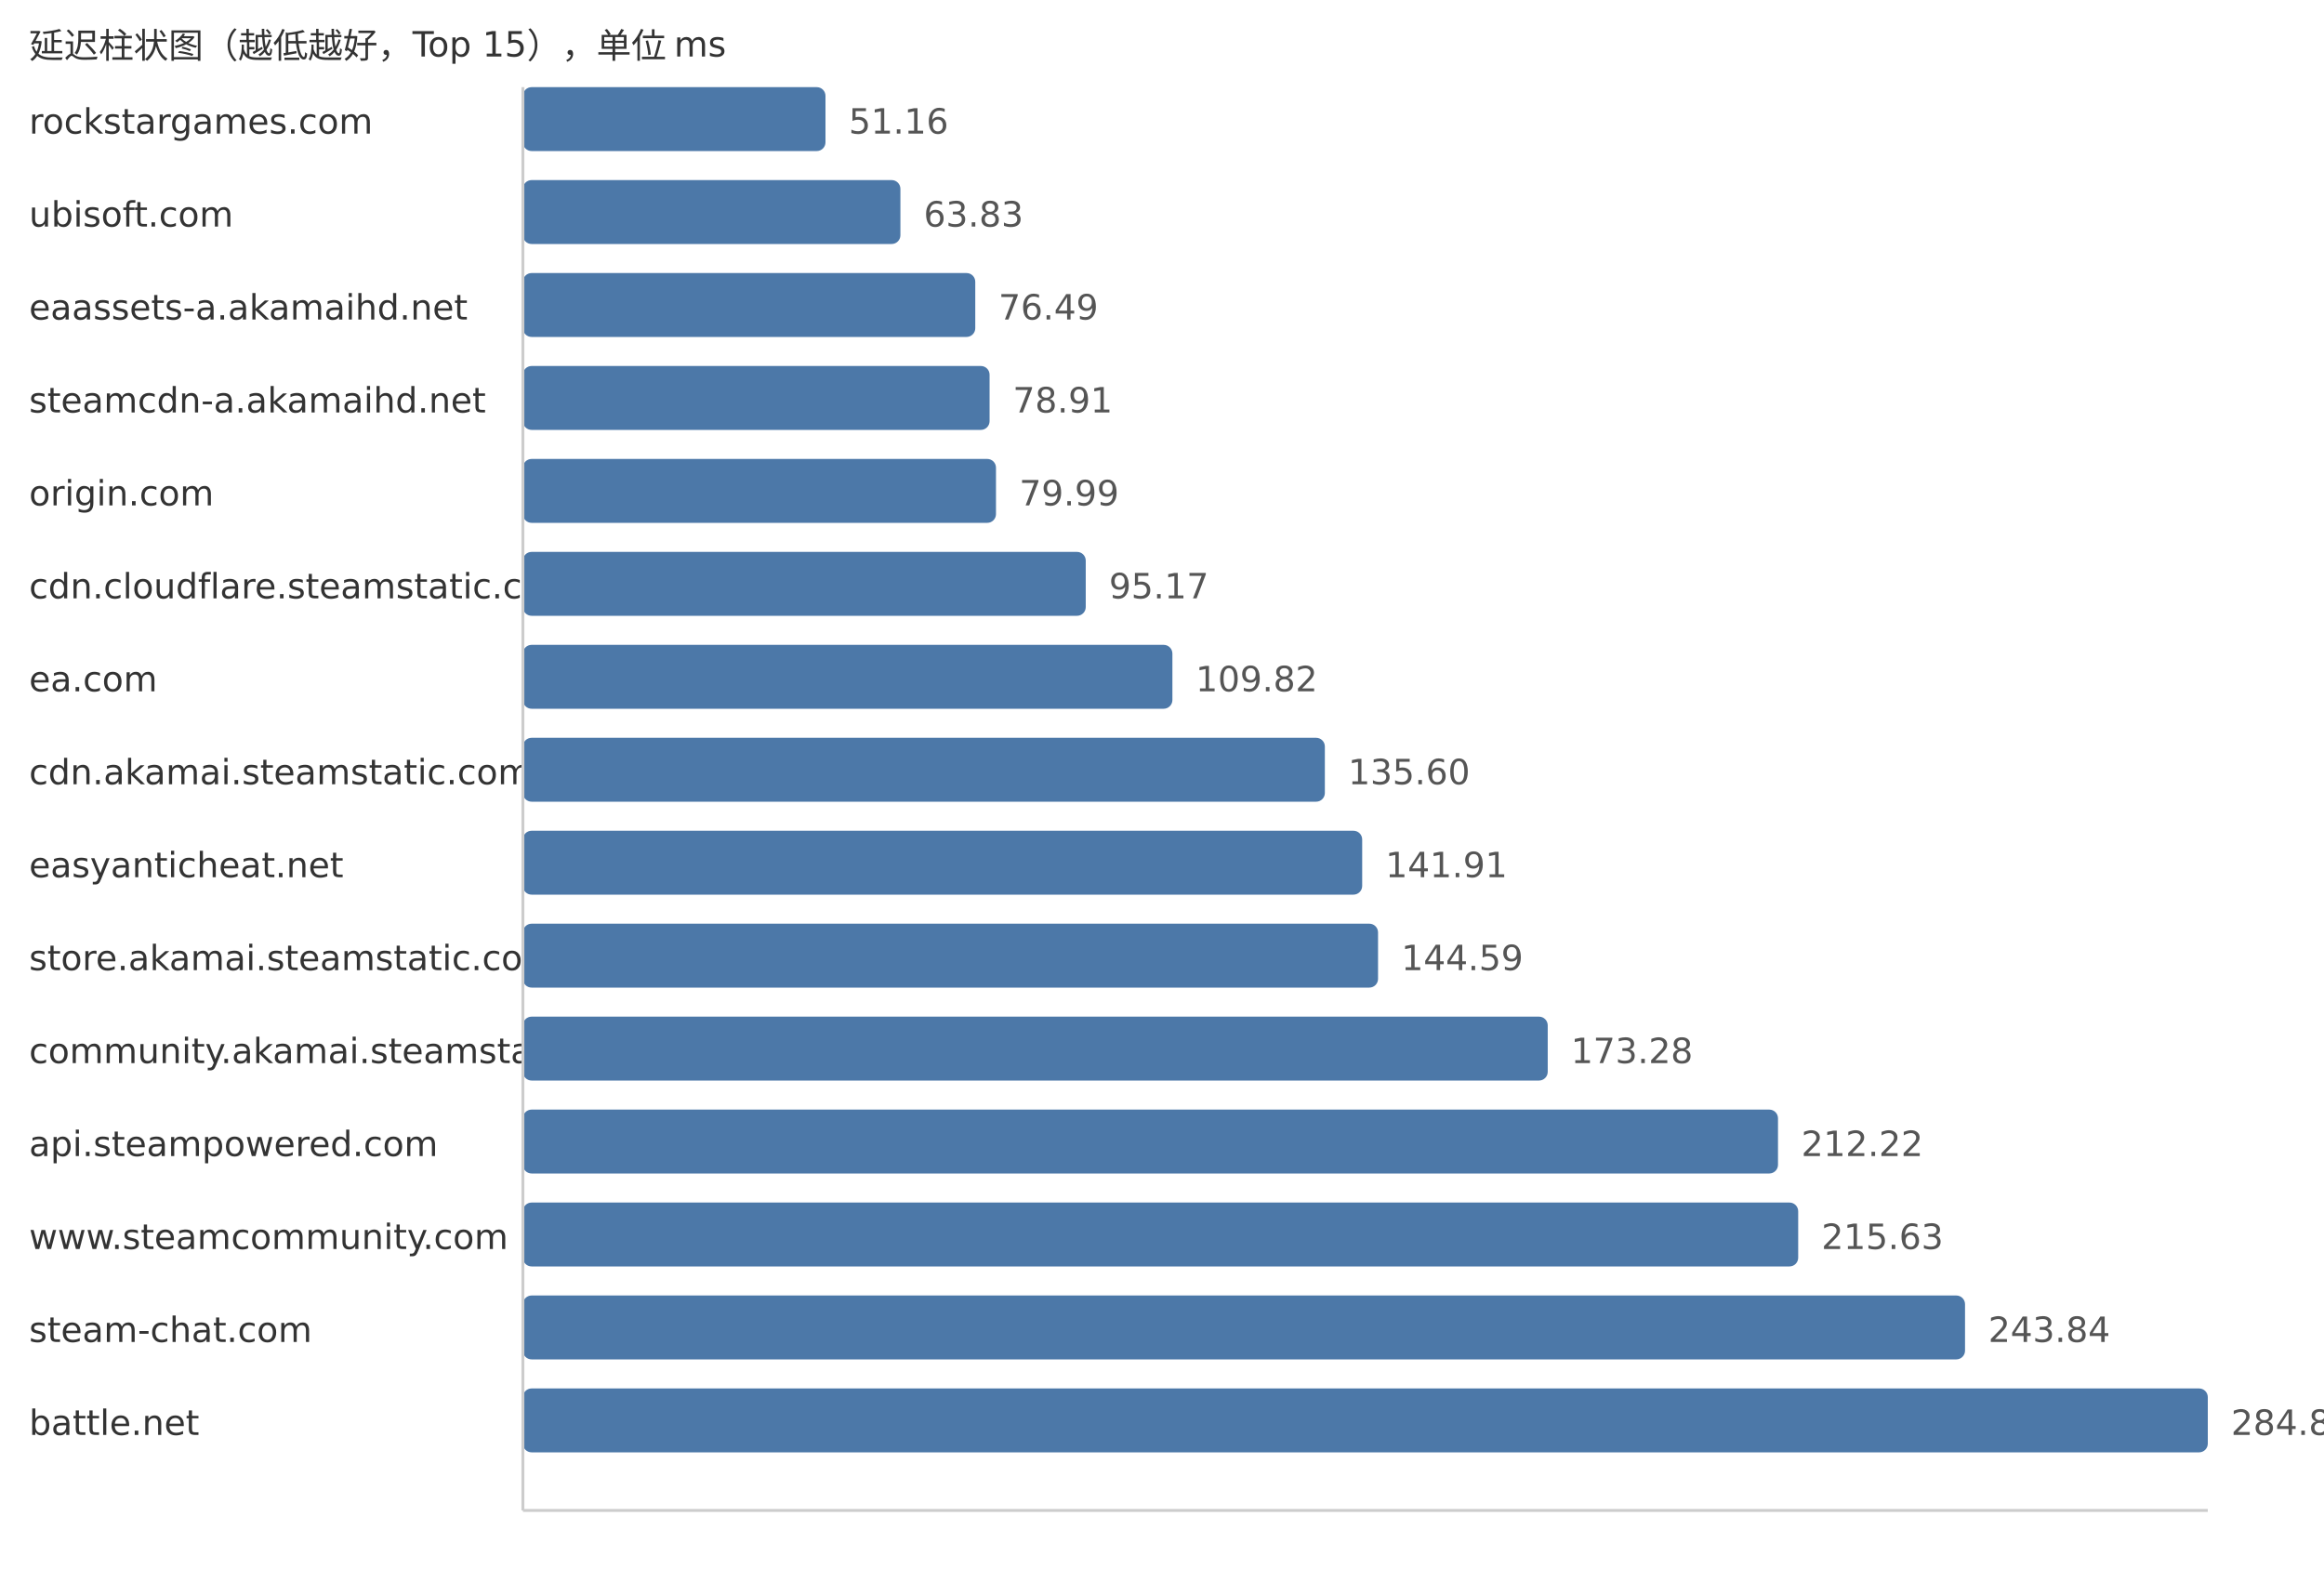
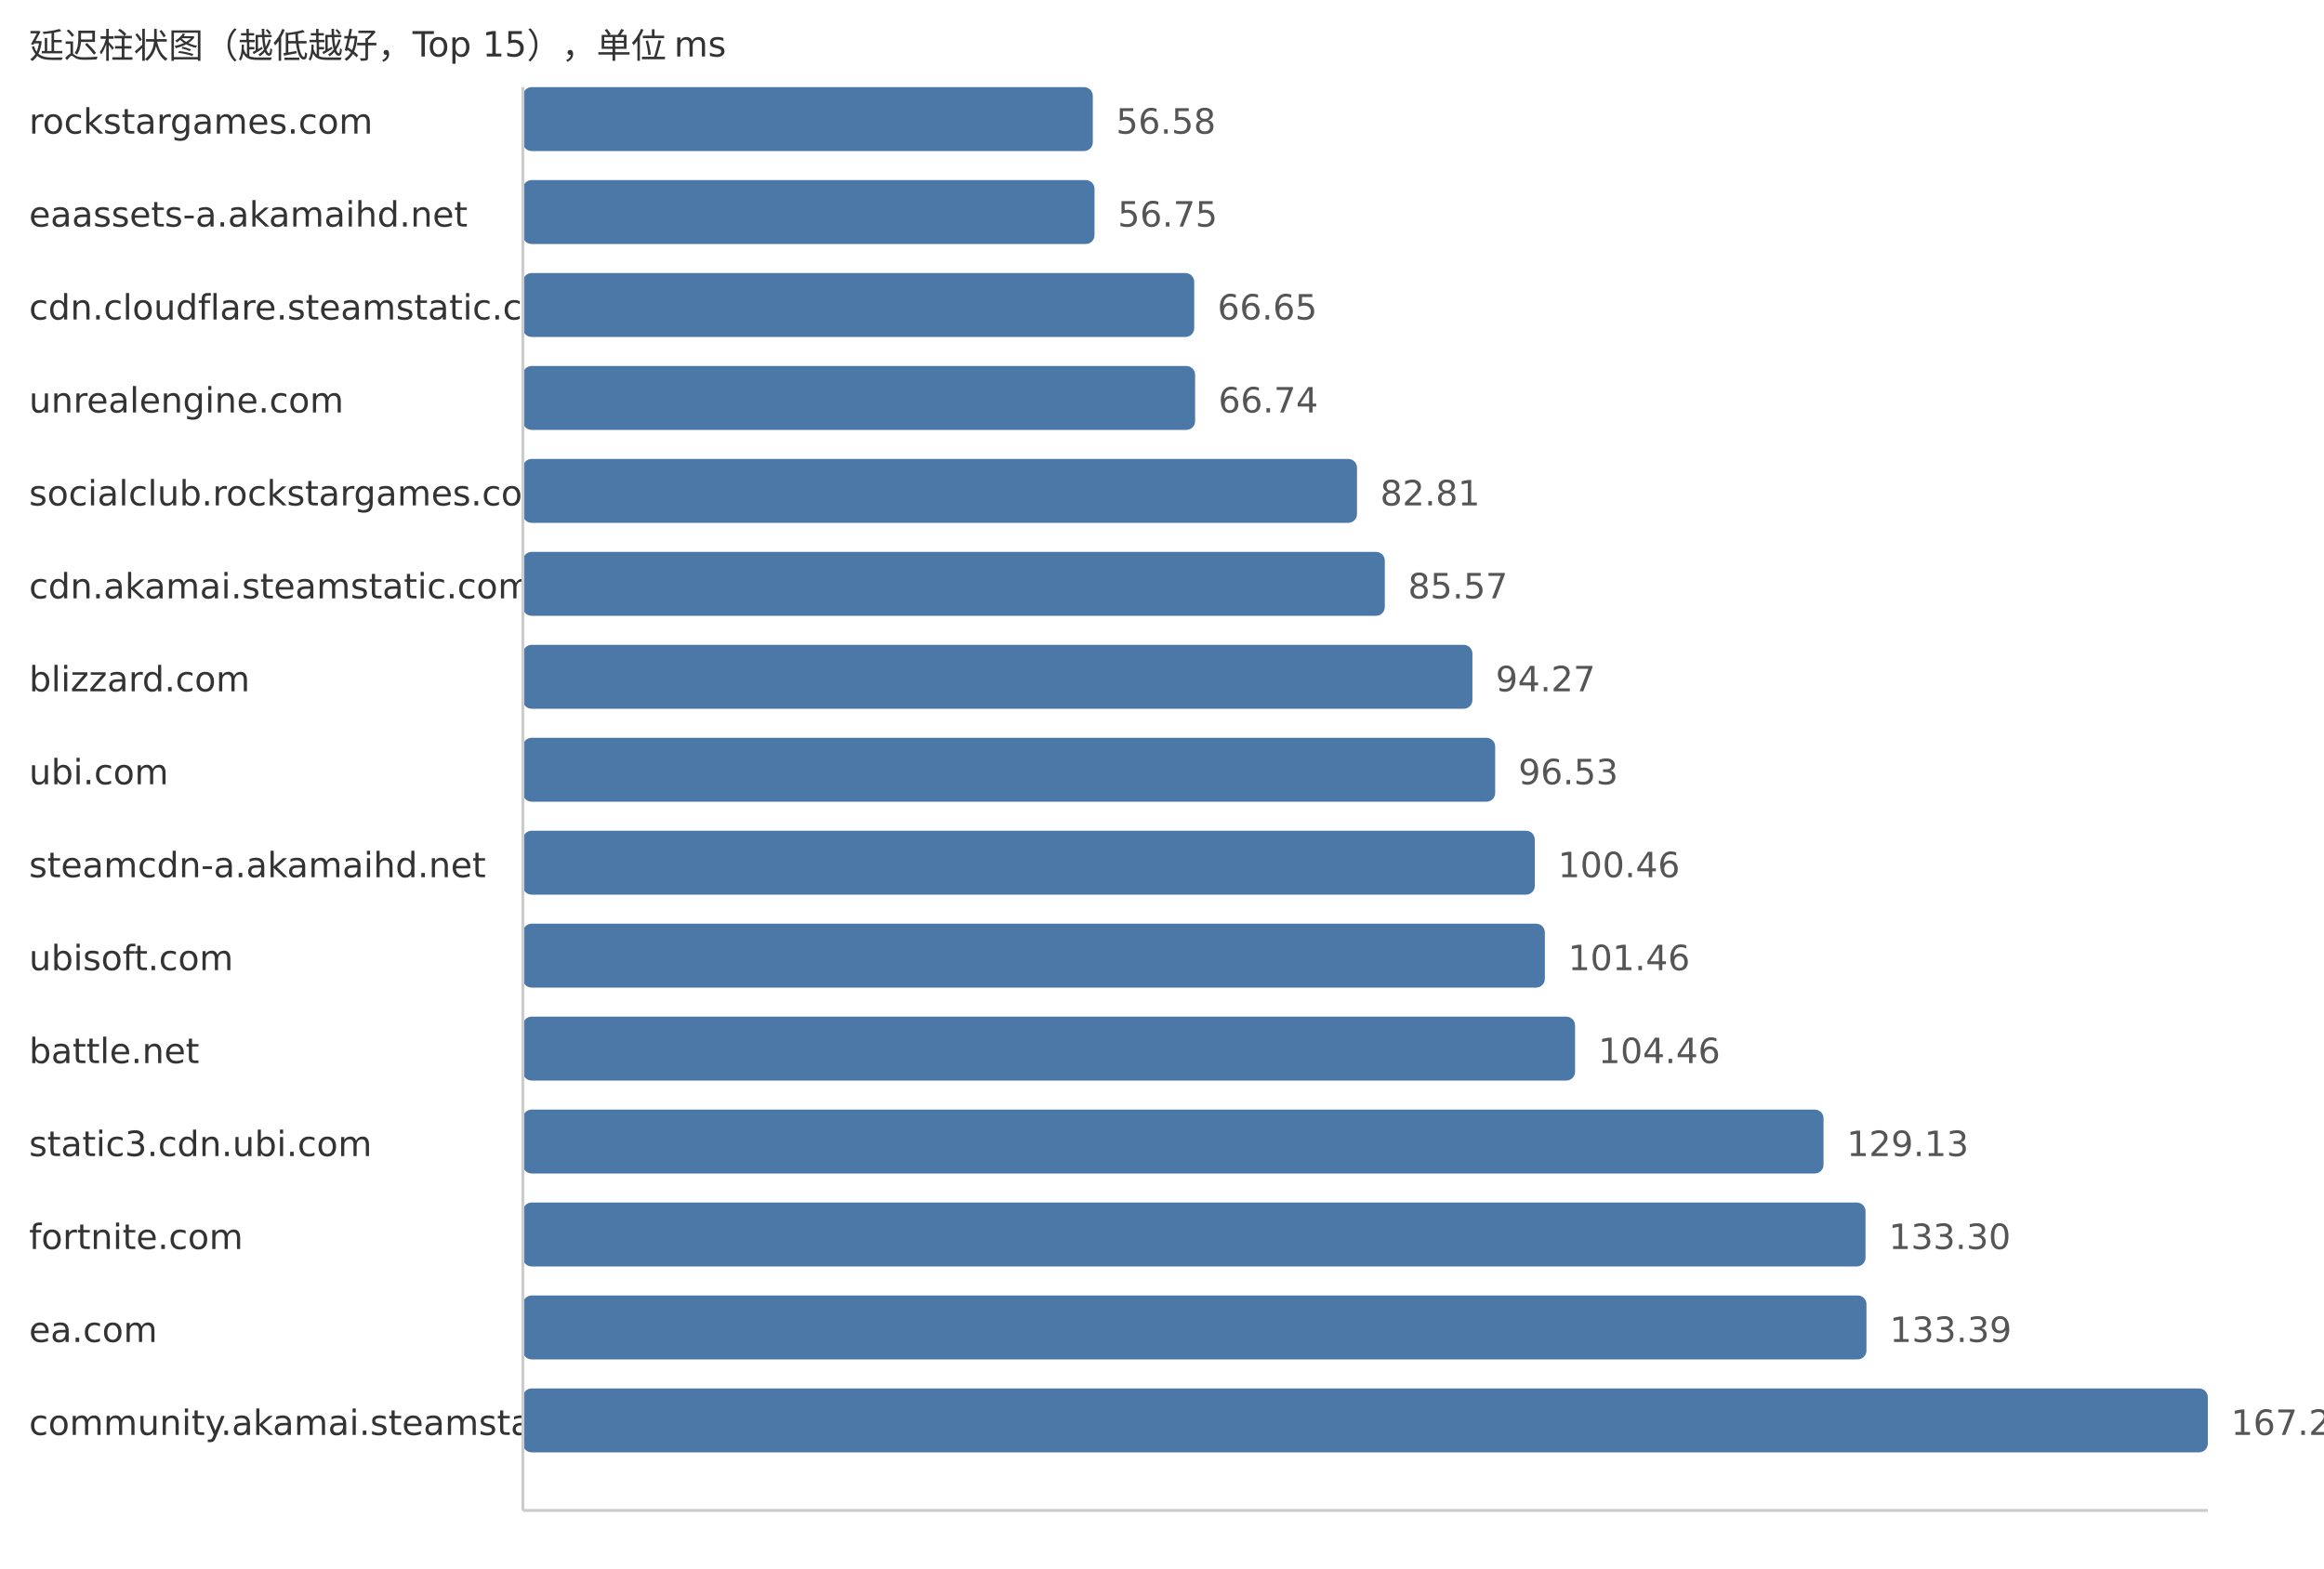
<svg xmlns="http://www.w3.org/2000/svg" width="800" height="540">
  <style> .label{font-family:DejaVu Sans,Verdana,Geneva,sans-serif;font-size:12px;fill:#333} .value{font-family:DejaVu Sans,Verdana,Geneva,sans-serif;font-size:12px;fill:#555} </style>
  <text x="10" y="20" class="label">延迟柱状图（越低越好，Top 15），单位 ms</text>
  <text x="10" y="46" class="label">rockstargames.com</text>
-   <rect x="180" y="30" width="104.16" height="22" fill="#4c78a8" rx="3" />
-   <text x="292.16" y="46" class="value">51.16</text>
-   <text x="10" y="78" class="label">ubisoft.com</text>
-   <rect x="180" y="62" width="129.95" height="22" fill="#4c78a8" rx="3" />
-   <text x="317.95" y="78" class="value">63.83</text>
-   <text x="10" y="110" class="label">eaassets-a.akamaihd.net</text>
-   <rect x="180" y="94" width="155.72" height="22" fill="#4c78a8" rx="3" />
-   <text x="343.72" y="110" class="value">76.49</text>
-   <text x="10" y="142" class="label">steamcdn-a.akamaihd.net</text>
-   <rect x="180" y="126" width="160.65" height="22" fill="#4c78a8" rx="3" />
-   <text x="348.65" y="142" class="value">78.91</text>
-   <text x="10" y="174" class="label">origin.com</text>
-   <rect x="180" y="158" width="162.85" height="22" fill="#4c78a8" rx="3" />
-   <text x="350.85" y="174" class="value">79.99</text>
-   <text x="10" y="206" class="label">cdn.cloudflare.steamstatic.com</text>
-   <rect x="180" y="190" width="193.75" height="22" fill="#4c78a8" rx="3" />
-   <text x="381.75" y="206" class="value">95.17</text>
-   <text x="10" y="238" class="label">ea.com</text>
-   <rect x="180" y="222" width="223.58" height="22" fill="#4c78a8" rx="3" />
-   <text x="411.58" y="238" class="value">109.82</text>
-   <text x="10" y="270" class="label">cdn.akamai.steamstatic.com</text>
-   <rect x="180" y="254" width="276.06" height="22" fill="#4c78a8" rx="3" />
-   <text x="464.06" y="270" class="value">135.60</text>
-   <text x="10" y="302" class="label">easyanticheat.net</text>
-   <rect x="180" y="286" width="288.91" height="22" fill="#4c78a8" rx="3" />
-   <text x="476.91" y="302" class="value">141.91</text>
-   <text x="10" y="334" class="label">store.akamai.steamstatic.com</text>
-   <rect x="180" y="318" width="294.37" height="22" fill="#4c78a8" rx="3" />
-   <text x="482.37" y="334" class="value">144.59</text>
-   <text x="10" y="366" class="label">community.akamai.steamstatic.com</text>
-   <rect x="180" y="350" width="352.78" height="22" fill="#4c78a8" rx="3" />
-   <text x="540.78" y="366" class="value">173.28</text>
-   <text x="10" y="398" class="label">api.steampowered.com</text>
-   <rect x="180" y="382" width="432.05" height="22" fill="#4c78a8" rx="3" />
-   <text x="620.05" y="398" class="value">212.22</text>
-   <text x="10" y="430" class="label">www.steamcommunity.com</text>
-   <rect x="180" y="414" width="439.0" height="22" fill="#4c78a8" rx="3" />
-   <text x="627.0" y="430" class="value">215.63</text>
-   <text x="10" y="462" class="label">steam-chat.com</text>
-   <rect x="180" y="446" width="496.43" height="22" fill="#4c78a8" rx="3" />
-   <text x="684.43" y="462" class="value">243.84</text>
-   <text x="10" y="494" class="label">battle.net</text>
+   <rect x="180" y="30" width="196.18" height="22" fill="#4c78a8" rx="3" />
+   <text x="384.18" y="46" class="value">56.58</text>
+   <text x="10" y="78" class="label">eaassets-a.akamaihd.net</text>
+   <rect x="180" y="62" width="196.77" height="22" fill="#4c78a8" rx="3" />
+   <text x="384.77" y="78" class="value">56.75</text>
+   <text x="10" y="110" class="label">cdn.cloudflare.steamstatic.com</text>
+   <rect x="180" y="94" width="231.09" height="22" fill="#4c78a8" rx="3" />
+   <text x="419.09" y="110" class="value">66.65</text>
+   <text x="10" y="142" class="label">unrealengine.com</text>
+   <rect x="180" y="126" width="231.4" height="22" fill="#4c78a8" rx="3" />
+   <text x="419.4" y="142" class="value">66.74</text>
+   <text x="10" y="174" class="label">socialclub.rockstargames.com</text>
+   <rect x="180" y="158" width="287.12" height="22" fill="#4c78a8" rx="3" />
+   <text x="475.12" y="174" class="value">82.81</text>
+   <text x="10" y="206" class="label">cdn.akamai.steamstatic.com</text>
+   <rect x="180" y="190" width="296.69" height="22" fill="#4c78a8" rx="3" />
+   <text x="484.69" y="206" class="value">85.57</text>
+   <text x="10" y="238" class="label">blizzard.com</text>
+   <rect x="180" y="222" width="326.86" height="22" fill="#4c78a8" rx="3" />
+   <text x="514.86" y="238" class="value">94.27</text>
+   <text x="10" y="270" class="label">ubi.com</text>
+   <rect x="180" y="254" width="334.69" height="22" fill="#4c78a8" rx="3" />
+   <text x="522.69" y="270" class="value">96.53</text>
+   <text x="10" y="302" class="label">steamcdn-a.akamaihd.net</text>
+   <rect x="180" y="286" width="348.32" height="22" fill="#4c78a8" rx="3" />
+   <text x="536.32" y="302" class="value">100.46</text>
+   <text x="10" y="334" class="label">ubisoft.com</text>
+   <rect x="180" y="318" width="351.79" height="22" fill="#4c78a8" rx="3" />
+   <text x="539.79" y="334" class="value">101.46</text>
+   <text x="10" y="366" class="label">battle.net</text>
+   <rect x="180" y="350" width="362.19" height="22" fill="#4c78a8" rx="3" />
+   <text x="550.19" y="366" class="value">104.46</text>
+   <text x="10" y="398" class="label">static3.cdn.ubi.com</text>
+   <rect x="180" y="382" width="447.72" height="22" fill="#4c78a8" rx="3" />
+   <text x="635.72" y="398" class="value">129.13</text>
+   <text x="10" y="430" class="label">fortnite.com</text>
+   <rect x="180" y="414" width="462.18" height="22" fill="#4c78a8" rx="3" />
+   <text x="650.18" y="430" class="value">133.30</text>
+   <text x="10" y="462" class="label">ea.com</text>
+   <rect x="180" y="446" width="462.5" height="22" fill="#4c78a8" rx="3" />
+   <text x="650.5" y="462" class="value">133.39</text>
+   <text x="10" y="494" class="label">community.akamai.steamstatic.com</text>
  <rect x="180" y="478" width="580.0" height="22" fill="#4c78a8" rx="3" />
-   <text x="768.0" y="494" class="value">284.89</text>
+   <text x="768.0" y="494" class="value">167.28</text>
  <line x1="180" y1="30" x2="180" y2="520" stroke="#ccc" />
  <line x1="180" y1="520" x2="760" y2="520" stroke="#ccc" />
</svg>
